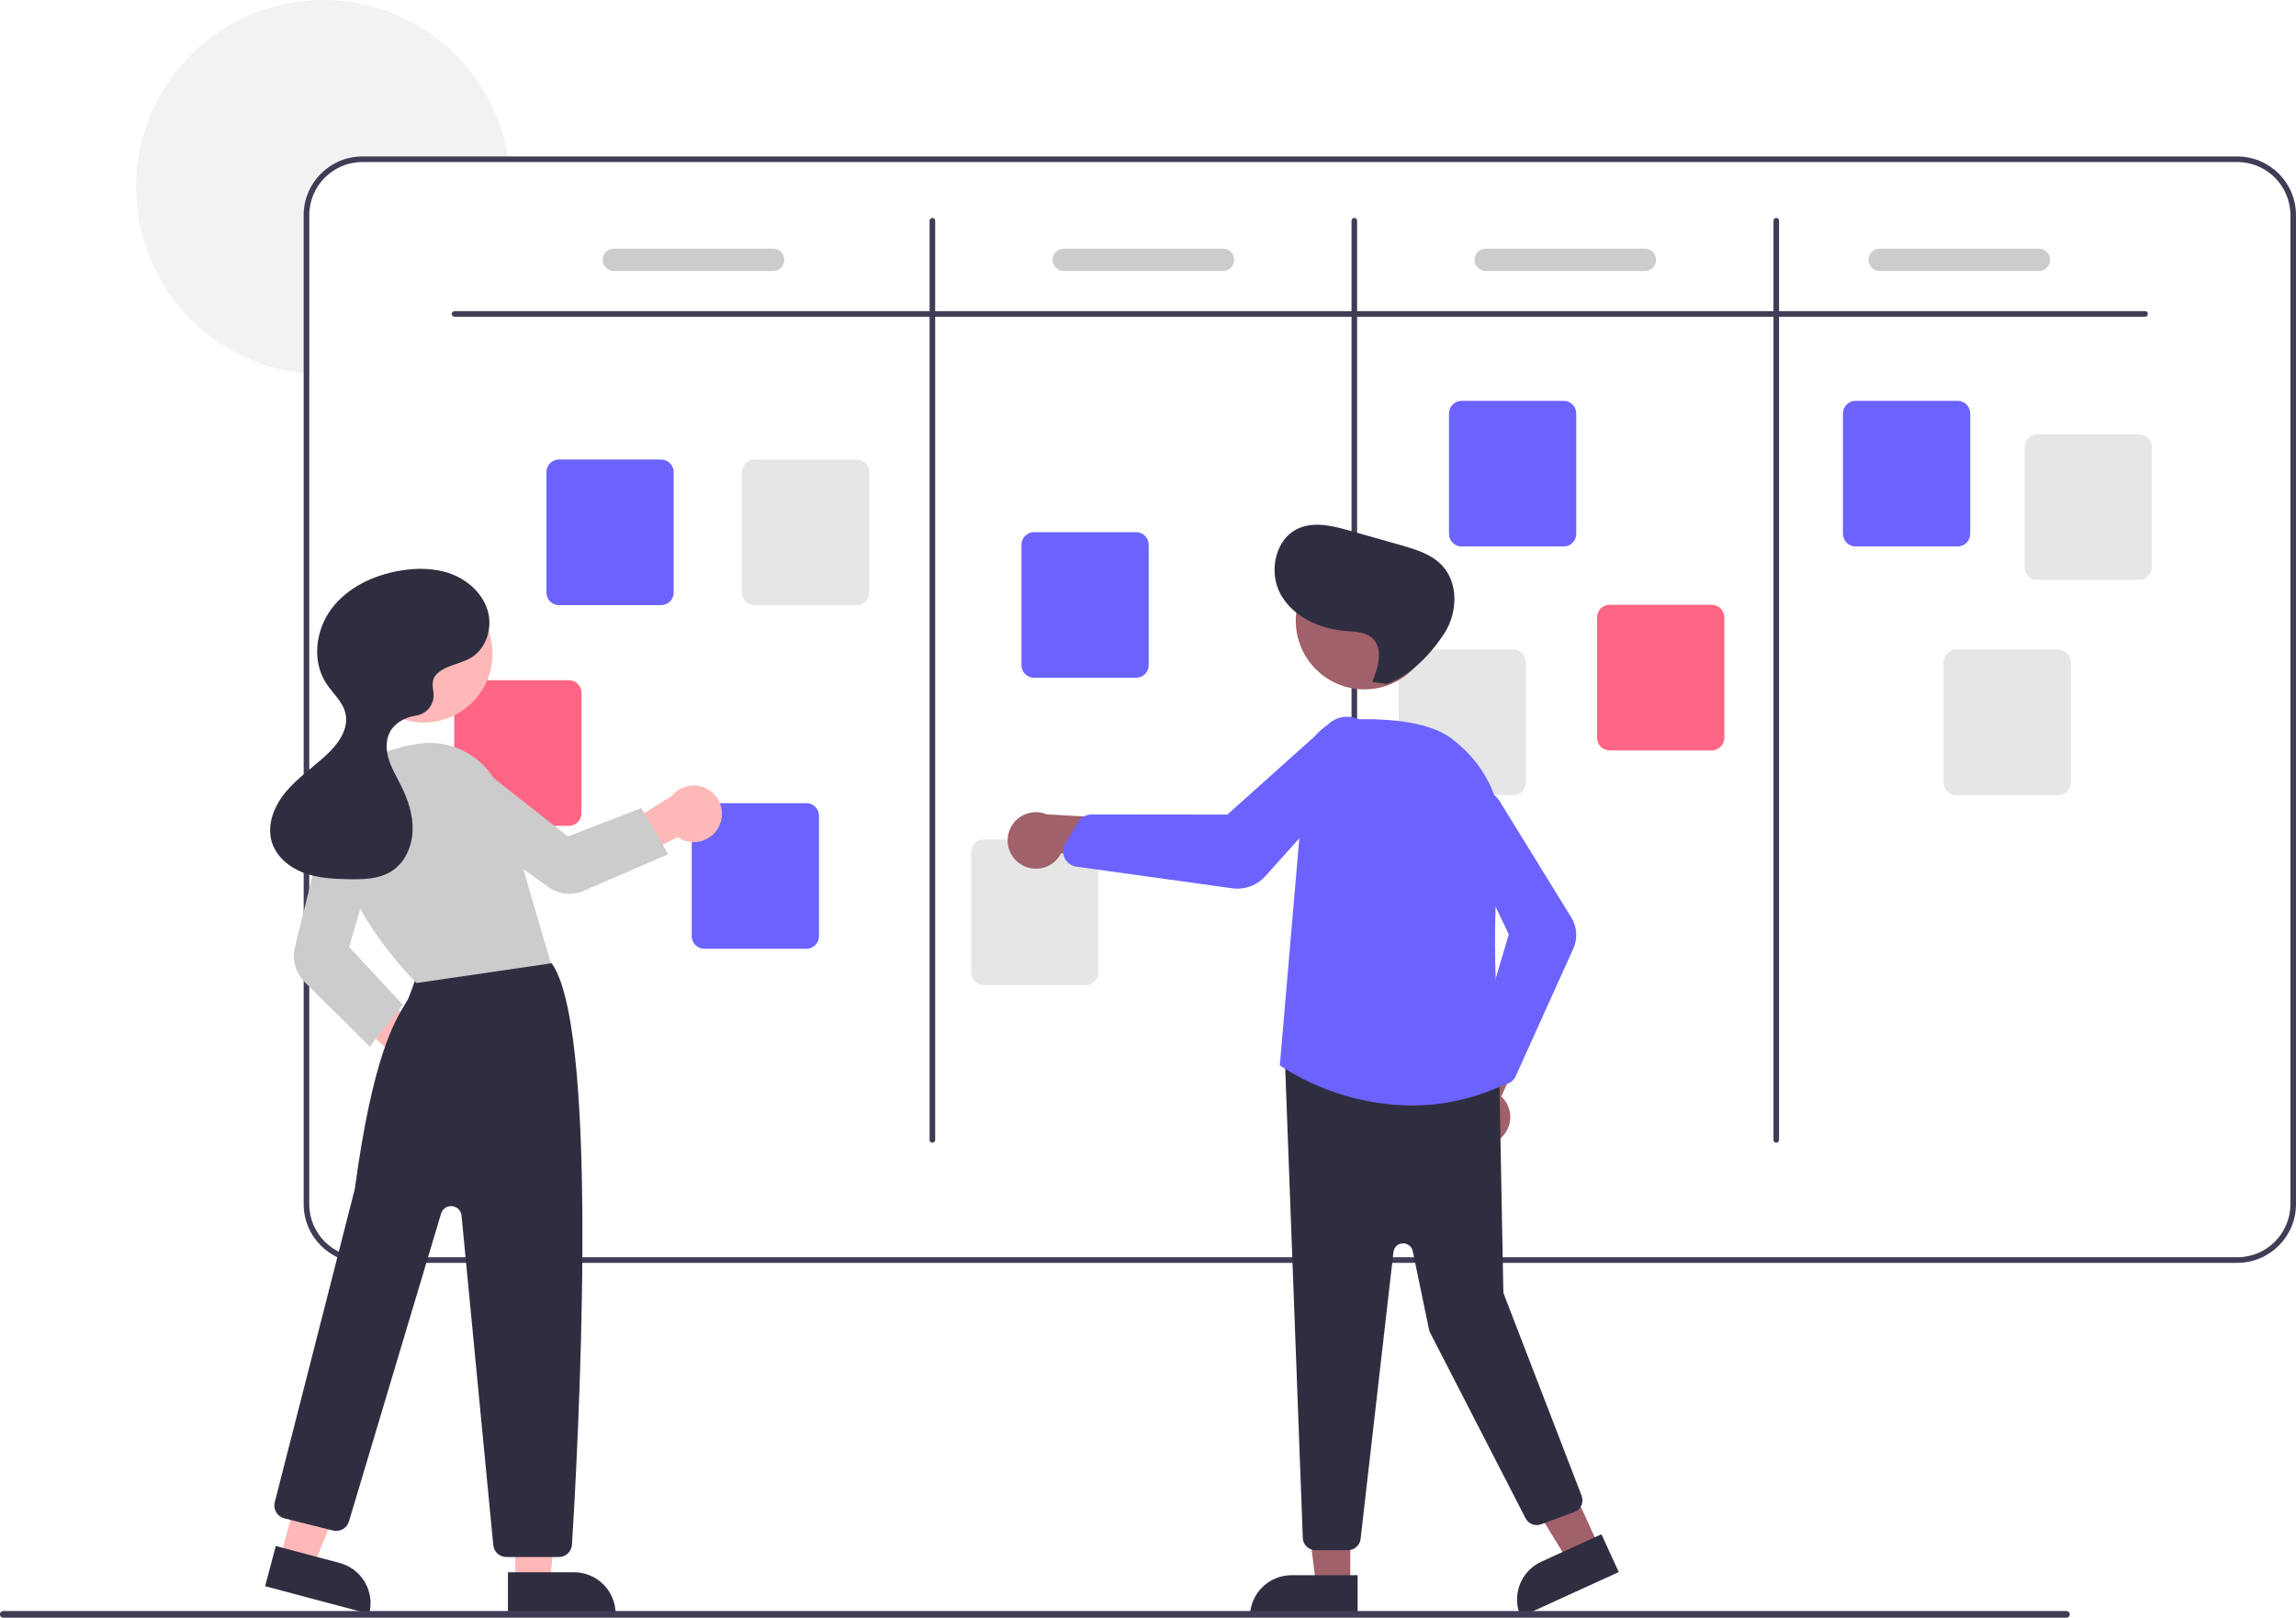
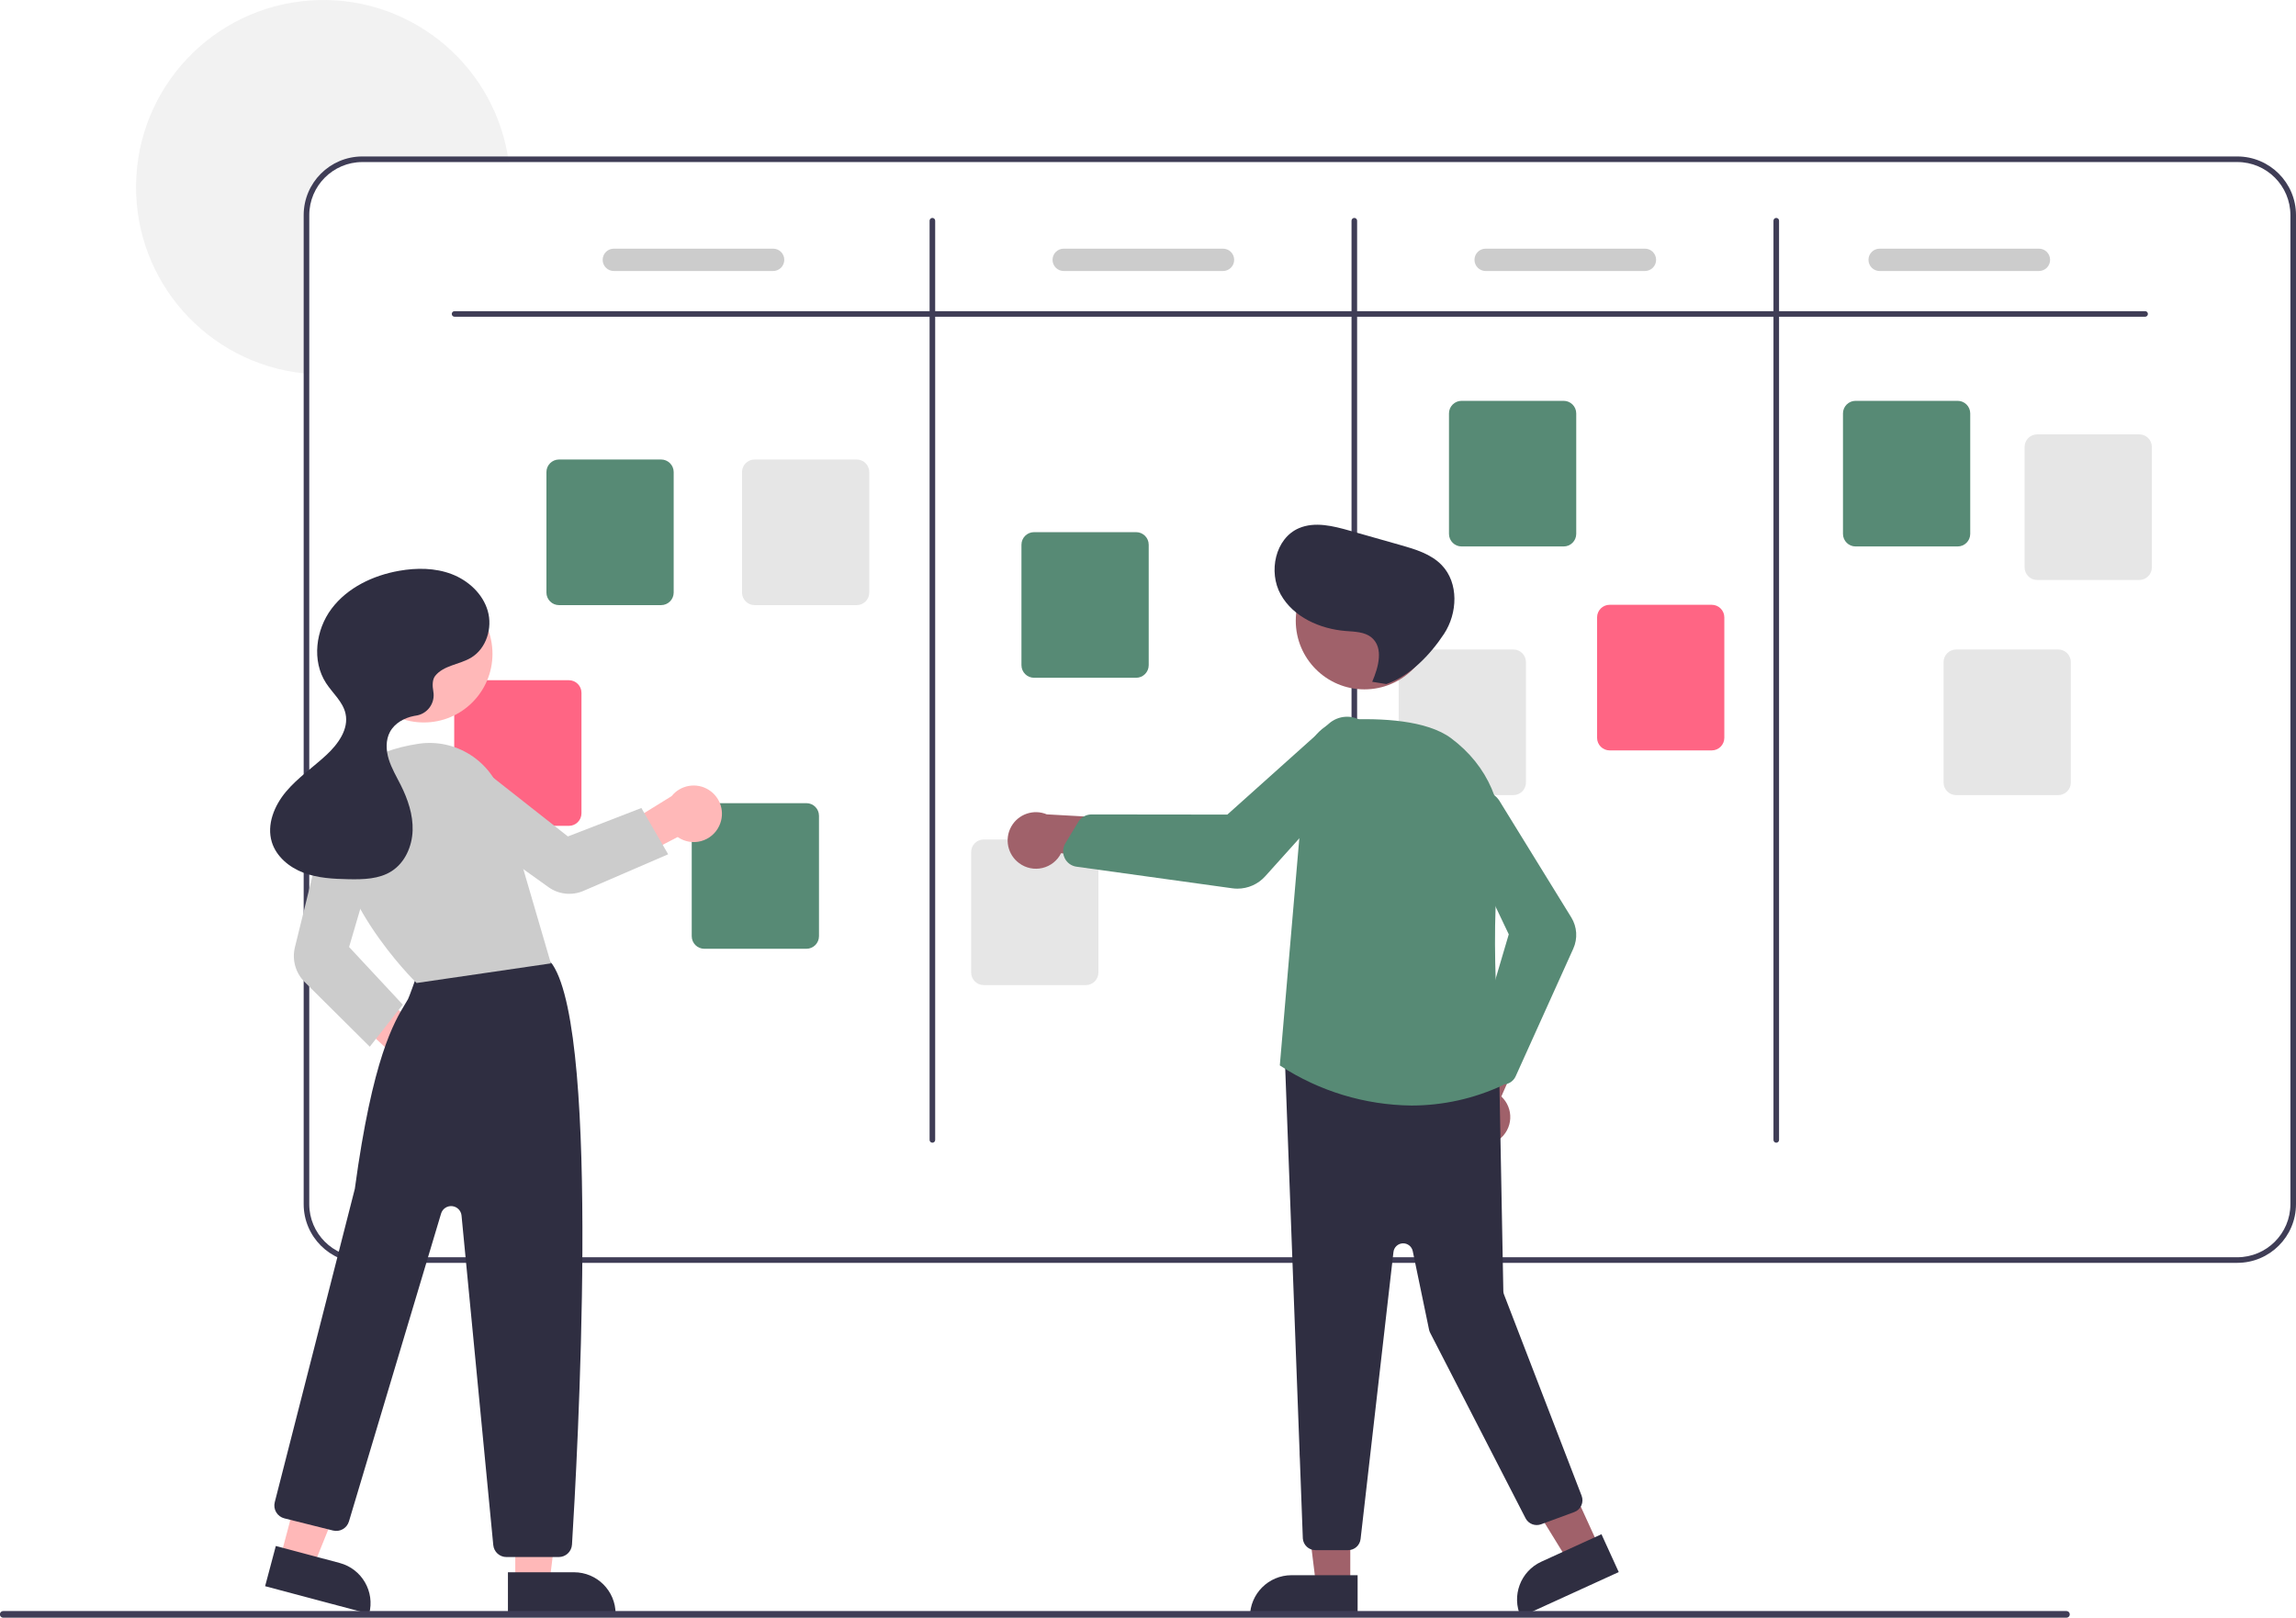
<svg xmlns="http://www.w3.org/2000/svg" data-name="Layer 1" width="821.676" height="579.01" viewBox="0 0 821.676 579.01">
  <path d="M371.238,218.495h-52.4a19.017,19.017,0,0,0-19,19v56.81c-.67-.04-1.34-.1-2-.18a66.999,66.999,0,1,1,73.1-77.63C371.048,217.155,371.148,217.825,371.238,218.495Z" transform="translate(-189.1619 -160.4952)" fill="#f2f2f2" />
  <path d="M989.838,216.495h-671a21.023,21.023,0,0,0-21,21v354a21.023,21.023,0,0,0,21,21h671a21.023,21.023,0,0,0,21-21v-354A21.023,21.023,0,0,0,989.838,216.495Zm19,375a19.017,19.017,0,0,1-19,19h-671a19.017,19.017,0,0,1-19-19v-354a19.017,19.017,0,0,1,19-19h671a19.017,19.017,0,0,1,19,19Z" transform="translate(-189.1619 -160.4952)" fill="#3f3d56" />
  <path d="M956.838,273.865h-605a1,1,0,0,1,0-2h605a1,1,0,0,1,0,2Z" transform="translate(-189.1619 -160.4952)" fill="#3f3d56" />
  <path d="M522.838,569.495a1,1,0,0,1-1-1v-329a1,1,0,1,1,2,0v329A1,1,0,0,1,522.838,569.495Z" transform="translate(-189.1619 -160.4952)" fill="#3f3d56" />
  <path d="M673.838,569.495a1,1,0,0,1-1-1v-329a1,1,0,1,1,2,0v329A1,1,0,0,1,673.838,569.495Z" transform="translate(-189.1619 -160.4952)" fill="#3f3d56" />
  <path d="M824.838,569.495a1,1,0,0,1-1-1v-329a1,1,0,1,1,2,0v329A1,1,0,0,1,824.838,569.495Z" transform="translate(-189.1619 -160.4952)" fill="#3f3d56" />
-   <path d="M425.754,377.083h-36.54a4.505,4.505,0,0,1-4.5-4.5V329.463a4.505,4.505,0,0,1,4.5-4.5h36.54a4.505,4.505,0,0,1,4.5,4.5v43.12A4.505,4.505,0,0,1,425.754,377.083Z" transform="translate(-189.1619 -160.4952)" fill="#6c63ff" />
-   <path d="M477.754,500.083h-36.54a4.505,4.505,0,0,1-4.5-4.5V452.463a4.505,4.505,0,0,1,4.5-4.5h36.54a4.505,4.505,0,0,1,4.5,4.5v43.12A4.505,4.505,0,0,1,477.754,500.083Z" transform="translate(-189.1619 -160.4952)" fill="#6c63ff" />
-   <path d="M595.754,403.083h-36.54a4.505,4.505,0,0,1-4.5-4.5V355.463a4.505,4.505,0,0,1,4.5-4.5h36.54a4.505,4.505,0,0,1,4.5,4.5v43.12A4.505,4.505,0,0,1,595.754,403.083Z" transform="translate(-189.1619 -160.4952)" fill="#6c63ff" />
-   <path d="M748.754,356.083h-36.54a4.505,4.505,0,0,1-4.5-4.5V308.463a4.505,4.505,0,0,1,4.5-4.5h36.54a4.505,4.505,0,0,1,4.5,4.5v43.12A4.505,4.505,0,0,1,748.754,356.083Z" transform="translate(-189.1619 -160.4952)" fill="#6c63ff" />
-   <path d="M889.754,356.083h-36.54a4.505,4.505,0,0,1-4.5-4.5V308.463a4.505,4.505,0,0,1,4.5-4.5h36.54a4.505,4.505,0,0,1,4.5,4.5v43.12A4.505,4.505,0,0,1,889.754,356.083Z" transform="translate(-189.1619 -160.4952)" fill="#6c63ff" />
+   <path d="M425.754,377.083h-36.54a4.505,4.505,0,0,1-4.5-4.5V329.463a4.505,4.505,0,0,1,4.5-4.5h36.54a4.505,4.505,0,0,1,4.5,4.5v43.12A4.505,4.505,0,0,1,425.754,377.083Z" transform="translate(-189.1619 -160.4952)" fill="#578a75" />
+   <path d="M477.754,500.083h-36.54a4.505,4.505,0,0,1-4.5-4.5V452.463a4.505,4.505,0,0,1,4.5-4.5h36.54a4.505,4.505,0,0,1,4.5,4.5v43.12A4.505,4.505,0,0,1,477.754,500.083Z" transform="translate(-189.1619 -160.4952)" fill="#578a75" />
+   <path d="M595.754,403.083h-36.54a4.505,4.505,0,0,1-4.5-4.5V355.463a4.505,4.505,0,0,1,4.5-4.5h36.54a4.505,4.505,0,0,1,4.5,4.5v43.12A4.505,4.505,0,0,1,595.754,403.083Z" transform="translate(-189.1619 -160.4952)" fill="#578a75" />
+   <path d="M748.754,356.083h-36.54a4.505,4.505,0,0,1-4.5-4.5V308.463a4.505,4.505,0,0,1,4.5-4.5h36.54a4.505,4.505,0,0,1,4.5,4.5v43.12A4.505,4.505,0,0,1,748.754,356.083Z" transform="translate(-189.1619 -160.4952)" fill="#578a75" />
+   <path d="M889.754,356.083h-36.54a4.505,4.505,0,0,1-4.5-4.5V308.463a4.505,4.505,0,0,1,4.5-4.5h36.54a4.505,4.505,0,0,1,4.5,4.5v43.12A4.505,4.505,0,0,1,889.754,356.083Z" transform="translate(-189.1619 -160.4952)" fill="#578a75" />
  <path d="M954.754,368.083h-36.54a4.505,4.505,0,0,1-4.5-4.5V320.463a4.505,4.505,0,0,1,4.5-4.5h36.54a4.505,4.505,0,0,1,4.5,4.5v43.12A4.505,4.505,0,0,1,954.754,368.083Z" transform="translate(-189.1619 -160.4952)" fill="#e6e6e6" />
  <path d="M925.754,445.083h-36.54a4.505,4.505,0,0,1-4.5-4.5V397.463a4.505,4.505,0,0,1,4.5-4.5h36.54a4.505,4.505,0,0,1,4.5,4.5v43.12A4.505,4.505,0,0,1,925.754,445.083Z" transform="translate(-189.1619 -160.4952)" fill="#e6e6e6" />
  <path d="M801.754,429.083h-36.54a4.505,4.505,0,0,1-4.5-4.5V381.463a4.505,4.505,0,0,1,4.5-4.5h36.54a4.505,4.505,0,0,1,4.5,4.5v43.12A4.505,4.505,0,0,1,801.754,429.083Z" transform="translate(-189.1619 -160.4952)" fill="#ff6584" />
  <path d="M730.754,445.083h-36.54a4.505,4.505,0,0,1-4.5-4.5V397.463a4.505,4.505,0,0,1,4.5-4.5h36.54a4.505,4.505,0,0,1,4.5,4.5v43.12A4.505,4.505,0,0,1,730.754,445.083Z" transform="translate(-189.1619 -160.4952)" fill="#e6e6e6" />
  <path d="M577.754,513.083h-36.54a4.505,4.505,0,0,1-4.5-4.5V465.463a4.505,4.505,0,0,1,4.5-4.5h36.54a4.505,4.505,0,0,1,4.5,4.5v43.12A4.505,4.505,0,0,1,577.754,513.083Z" transform="translate(-189.1619 -160.4952)" fill="#e6e6e6" />
  <path d="M392.754,456.083h-36.54a4.505,4.505,0,0,1-4.5-4.5V408.463a4.505,4.505,0,0,1,4.5-4.5h36.54a4.505,4.505,0,0,1,4.5,4.5v43.12A4.505,4.505,0,0,1,392.754,456.083Z" transform="translate(-189.1619 -160.4952)" fill="#ff6584" />
  <path d="M495.754,377.083h-36.54a4.505,4.505,0,0,1-4.5-4.5V329.463a4.505,4.505,0,0,1,4.5-4.5h36.54a4.505,4.505,0,0,1,4.5,4.5v43.12A4.505,4.505,0,0,1,495.754,377.083Z" transform="translate(-189.1619 -160.4952)" fill="#e6e6e6" />
  <path d="M465.838,257.495h-57a4,4,0,0,1,0-8h57a4,4,0,0,1,0,8Z" transform="translate(-189.1619 -160.4952)" fill="#ccc" />
  <path d="M626.838,257.495h-57a4,4,0,0,1,0-8h57a4,4,0,0,1,0,8Z" transform="translate(-189.1619 -160.4952)" fill="#ccc" />
  <path d="M777.838,257.495h-57a4,4,0,0,1,0-8h57a4,4,0,0,1,0,8Z" transform="translate(-189.1619 -160.4952)" fill="#ccc" />
  <path d="M918.838,257.495h-57a4,4,0,0,1,0-8h57a4,4,0,0,1,0,8Z" transform="translate(-189.1619 -160.4952)" fill="#ccc" />
  <path d="M338.171,550.387A10.056,10.056,0,0,1,329.471,537.656L303.838,513.795l13.553-3.438,25.206,20.444a10.11,10.11,0,0,1-4.426,19.586Z" transform="translate(-189.1619 -160.4952)" fill="#ffb8b8" />
  <polygon points="184.404 566.253 196.664 566.253 202.496 518.965 184.402 518.965 184.404 566.253" fill="#ffb8b8" />
  <path d="M370.939,723.245h38.531a0,0,0,0,1,0,0v14.887a0,0,0,0,1,0,0H385.826a14.887,14.887,0,0,1-14.887-14.887v0A0,0,0,0,1,370.939,723.245Z" transform="translate(591.28 1300.863) rotate(179.9974)" fill="#2f2e41" />
  <polygon points="100.345 557.401 112.193 560.555 129.994 516.359 112.509 511.705 100.345 557.401" fill="#ffb8b8" />
  <path d="M285.307,718.541h38.531a0,0,0,0,1,0,0v14.887a0,0,0,0,1,0,0H300.194a14.887,14.887,0,0,1-14.887-14.887v0A0,0,0,0,1,285.307,718.541Z" transform="matrix(-0.96635, -0.25722, 0.25722, -0.96635, 222.9961, 1345.388)" fill="#2f2e41" />
  <path d="M389.123,717.795H370.416a4.73,4.73,0,0,1-4.726-4.293L354.333,595.57a3.748,3.748,0,0,0-7.321-.715L314.039,705.055a4.742,4.742,0,0,1-5.7,3.246l-17.403-4.352a4.747,4.747,0,0,1-3.447-5.787c.284-1.11,28.411-111.028,28.656-112.158,6.373-46.968,13.997-59.554,18.093-66.314.339-.56.651-1.074.931-1.561.351-.608,2.512-6.645,3.884-10.564a4.79,4.79,0,0,1,2.435-2.978c17.211-8.802,37.347-2.709,43.109-.632a4.682,4.682,0,0,1,2.338,1.815c17.285,26.071,8.802,177.491,6.926,207.581A4.751,4.751,0,0,1,389.123,717.795Z" transform="translate(-189.1619 -160.4952)" fill="#2f2e41" />
  <circle cx="151.684" cy="234.024" r="24.561" fill="#ffb8b8" />
  <path d="M338.244,512.333l-.177-.171c-.331-.32-33.056-32.38-28.821-62.024,1.811-12.68,12.07-20.781,29.668-23.431a27.135,27.135,0,0,1,30,19.121l17.4,59.484Z" transform="translate(-189.1619 -160.4952)" fill="#ccc" />
  <path d="M321.495,535.136l-23.318-23.171a13.137,13.137,0,0,1-3.48-12.392l11.289-45.919A10.354,10.354,0,0,1,319.165,446.254a10.411,10.411,0,0,1,6.809,12.794L314.09,499.444l19.218,20.637Z" transform="translate(-189.1619 -160.4952)" fill="#ccc" />
  <path d="M446.566,456.058a10.056,10.056,0,0,1-14.884,4.029L400.553,476.221l1.376-13.706,27.597-17.079a10.11,10.11,0,0,1,17.04,10.621Z" transform="translate(-189.1619 -160.4952)" fill="#ffb8b8" />
  <path d="M428.283,466.26l-30.346,13.114a12.809,12.809,0,0,1-12.477-1.338l-38.589-27.649A10.355,10.355,0,0,1,344.897,435.4a10.41,10.41,0,0,1,14.409-1.568l33.088,26.042,26.3-10.175Z" transform="translate(-189.1619 -160.4952)" fill="#ccc" />
  <path d="M344.918,402.39c3.03-3.796,8.691-4.001,12.853-6.505,5.452-3.28,7.706-10.611,5.949-16.726s-6.938-10.881-12.878-13.16-12.549-2.307-18.816-1.206c-9.33,1.64-18.516,5.995-24.207,13.569s-7.139,18.666-1.981,26.612c2.37,3.652,6.029,6.667,6.975,10.917,1.242,5.58-2.671,10.961-6.864,14.846-4.777,4.426-10.257,8.133-14.442,13.123s-6.976,11.806-5.066,18.032c1.6,5.216,6.256,9.059,11.361,10.984s10.666,2.203,16.121,2.309c5.297.104,10.924-.025,15.386-2.881,4.777-3.058,7.328-8.858,7.516-14.527s-1.706-11.223-4.245-16.294c-1.513-3.023-3.273-5.953-4.278-9.18s-1.18-6.89.431-9.863c1.693-3.125,5.117-5.009,8.604-5.694.181-.036.373-.067.573-.096a7.398,7.398,0,0,0,6.333-8.628C343.847,405.808,343.881,403.689,344.918,402.39Z" transform="translate(-189.1619 -160.4952)" fill="#2f2e41" />
  <polygon points="483.229 567.3 470.969 567.3 465.137 520.012 483.231 520.013 483.229 567.3" fill="#a0616a" />
  <path d="M462.212,563.797h23.644a0,0,0,0,1,0,0v14.887a0,0,0,0,1,0,0H447.325a0,0,0,0,1,0,0v0A14.887,14.887,0,0,1,462.212,563.797Z" fill="#2f2e41" />
  <polygon points="572.184 553.413 561.033 558.506 536.079 517.917 552.538 510.399 572.184 553.413" fill="#a0616a" />
  <path d="M743.47,716.962h23.644a0,0,0,0,1,0,0v14.887a0,0,0,0,1,0,0H728.583a0,0,0,0,1,0,0v0A14.887,14.887,0,0,1,743.47,716.962Z" transform="translate(-422.5278 215.6884) rotate(-24.54855)" fill="#2f2e41" />
  <path d="M725.643,568.352a10.056,10.056,0,0,0,.801-15.399l14.412-32.7-18.309,3.103-10.879,30.577a10.11,10.11,0,0,0,13.975,14.419Z" transform="translate(-189.1619 -160.4952)" fill="#a0616a" />
  <path d="M671.609,715.327H659.897a4.517,4.517,0,0,1-4.488-4.174l-6.387-170.559a4.5,4.5,0,0,1,4.925-4.805l67.735,7.193a4.501,4.501,0,0,1,4.062,4.394l1.419,75.235a3.492,3.492,0,0,0,.234,1.193l27.785,72.053a4.499,4.499,0,0,1-2.643,5.841l-11.868,4.373a4.501,4.501,0,0,1-5.557-2.164l-34.133-66.369a4.475,4.475,0,0,1-.404-1.143l-5.831-28.094a3.5,3.5,0,0,0-6.904.312L676.08,711.338A4.499,4.499,0,0,1,671.609,715.327Z" transform="translate(-189.1619 -160.4952)" fill="#2f2e41" />
  <circle cx="488.279" cy="222.178" r="24.561" fill="#a0616a" />
-   <path d="M694.285,556.19a87.664,87.664,0,0,1-46.873-14.198l-.239-.165.025-.29,9.395-109.416a15.421,15.421,0,0,1,14.599-14.062c12.176-.56,28.531.146,37.286,6.667,13.231,9.854,19.608,24.694,17.496,40.712-4.38,33.219.582,78.029,1.162,83.029l.042.36-.33.151A77.266,77.266,0,0,1,694.285,556.19Z" transform="translate(-189.1619 -160.4952)" fill="#6c63ff" />
-   <path d="M727.022,548.653a5.007,5.007,0,0,1-3.681-1.622l-5.373-5.861a5.026,5.026,0,0,1-1.109-4.795l12.251-41.464-18.64-39.144a8.832,8.832,0,0,1-.604-5.879,8.809,8.809,0,0,1,16.313-2.084l25.295,41.042a11.951,11.951,0,0,1,.72,11.198l-20.61,45.665a4.988,4.988,0,0,1-3.766,2.88A5.054,5.054,0,0,1,727.022,548.653Z" transform="translate(-189.1619 -160.4952)" fill="#6c63ff" />
+   <path d="M694.285,556.19a87.664,87.664,0,0,1-46.873-14.198l-.239-.165.025-.29,9.395-109.416a15.421,15.421,0,0,1,14.599-14.062c12.176-.56,28.531.146,37.286,6.667,13.231,9.854,19.608,24.694,17.496,40.712-4.38,33.219.582,78.029,1.162,83.029l.042.36-.33.151A77.266,77.266,0,0,1,694.285,556.19Z" transform="translate(-189.1619 -160.4952)" fill="#578a75" />
+   <path d="M727.022,548.653a5.007,5.007,0,0,1-3.681-1.622l-5.373-5.861a5.026,5.026,0,0,1-1.109-4.795l12.251-41.464-18.64-39.144a8.832,8.832,0,0,1-.604-5.879,8.809,8.809,0,0,1,16.313-2.084l25.295,41.042a11.951,11.951,0,0,1,.72,11.198l-20.61,45.665a4.988,4.988,0,0,1-3.766,2.88A5.054,5.054,0,0,1,727.022,548.653Z" transform="translate(-189.1619 -160.4952)" fill="#578a75" />
  <path d="M553.9,469.448a10.056,10.056,0,0,0,14.999-3.578l35.438,4.596L596.192,453.778l-32.404-1.806a10.11,10.11,0,0,0-9.888,17.476Z" transform="translate(-189.1619 -160.4952)" fill="#a0616a" />
-   <path d="M632.011,478.562a13.425,13.425,0,0,1-1.845-.127l-55.751-7.732a5.541,5.541,0,0,1-4.251-3.111,5.657,5.657,0,0,1-.318-.829h-0a5.564,5.564,0,0,1,.575-4.432l4.614-7.649a5.584,5.584,0,0,1,4.756-2.686h.008l48.596.056,36.294-32.517a9.868,9.868,0,0,1,6.107-2.5,9.835,9.835,0,0,1,7.373,16.815L641.953,474.128A13.364,13.364,0,0,1,632.011,478.562Z" transform="translate(-189.1619 -160.4952)" fill="#6c63ff" />
+   <path d="M632.011,478.562a13.425,13.425,0,0,1-1.845-.127l-55.751-7.732a5.541,5.541,0,0,1-4.251-3.111,5.657,5.657,0,0,1-.318-.829h-0a5.564,5.564,0,0,1,.575-4.432l4.614-7.649a5.584,5.584,0,0,1,4.756-2.686h.008l48.596.056,36.294-32.517a9.868,9.868,0,0,1,6.107-2.5,9.835,9.835,0,0,1,7.373,16.815L641.953,474.128A13.364,13.364,0,0,1,632.011,478.562Z" transform="translate(-189.1619 -160.4952)" fill="#578a75" />
  <path d="M680.234,404.523c2.244-5.195,4.144-12.113-.161-15.785-2.497-2.13-6.094-2.135-9.365-2.4-9.217-.747-18.706-4.988-23.211-13.064s-1.989-20.084,6.51-23.728c5.729-2.456,12.297-.783,18.294.918l18.006,5.106c5.35,1.517,10.967,3.19,14.819,7.201,6.143,6.397,5.684,17.212.805,24.618s-12.226,15.131-20.638,17.943Z" transform="translate(-189.1619 -160.4952)" fill="#2f2e41" />
  <path d="M928.647,739.505h-738.294a1.191,1.191,0,1,1,0-2.381h738.294a1.191,1.191,0,1,1,0,2.381Z" transform="translate(-189.1619 -160.4952)" fill="#3f3d56" />
</svg>
